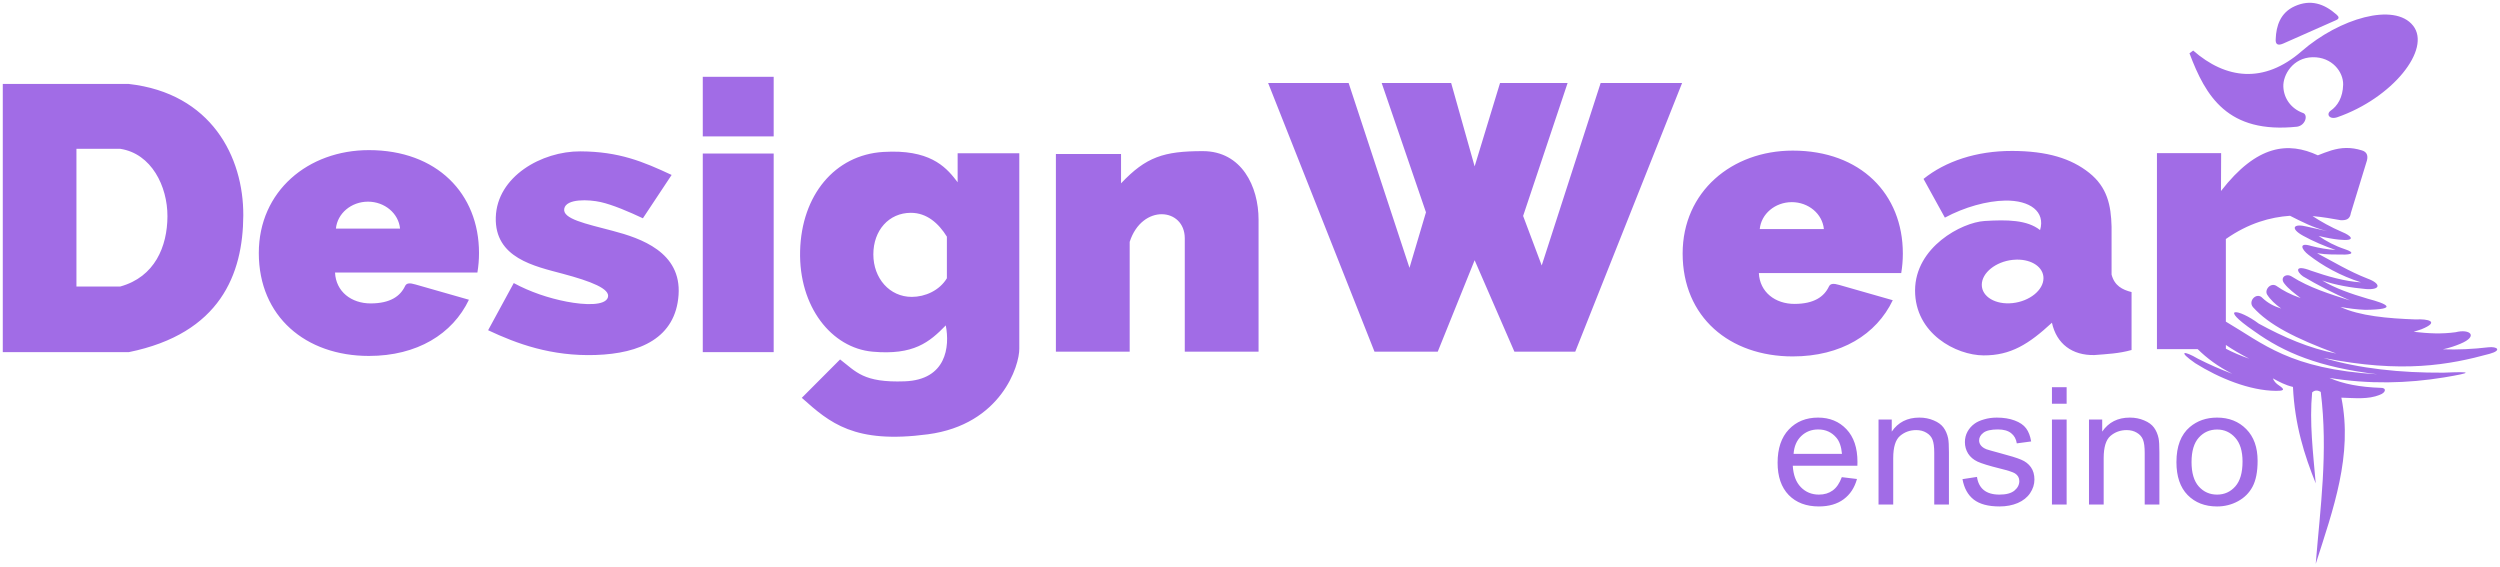
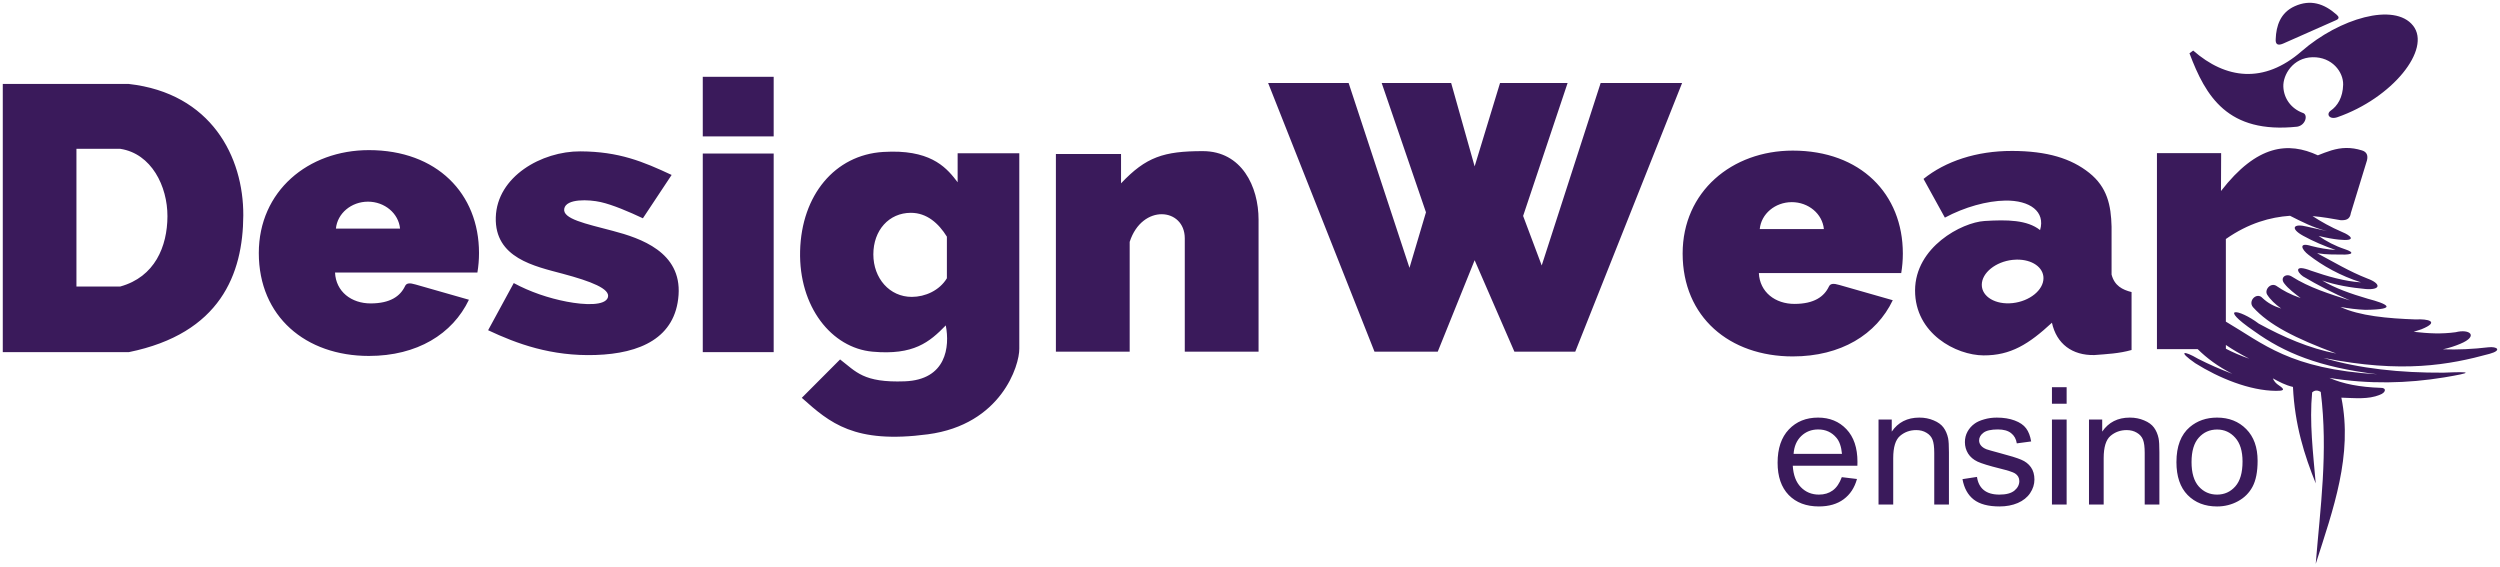
<svg xmlns="http://www.w3.org/2000/svg" width="900" height="204" viewBox="0 0 238.125 53.975" version="1.1" id="svg1" xml:space="preserve">
  <defs id="defs1" />
  <g id="layer1">
-     <path id="rect9" style="opacity:1;fill:#a16ce6;fill-opacity:1;stroke-width:1.296" d="M 0.265,7.997 V 33.542 H 12.267 C 20.984,31.767 23.149,26.1 23.174,20.52 23.2,14.94 20.117,8.882 12.267,7.997 Z m 7.016,6.179 h 4.176 c 2.97,0.454 4.501,3.564 4.492,6.429 -0.01,2.864 -1.194,5.773 -4.492,6.684 H 7.281 Z m 93.293,0.491 v 18.83 h 7.028 V 23.038 c 1.188,-3.662 5.245,-3.246 5.248,-0.34 v 10.799 h 7.028 V 20.922 c 8.8e-4,-3.157 -1.605,-6.529 -5.318,-6.527 -3.713,0.002 -5.4,0.55 -7.781,3.068 v -2.796 z m -39.339,6.125 2.738,-4.129 c -2.727,-1.274 -5.009,-2.228 -8.694,-2.246 -3.685,-0.018 -7.94,2.396 -8.055,6.284 -0.115,3.888 3.706,4.658 6.389,5.377 2.683,0.718 4.539,1.434 4.29,2.246 -0.25,0.812 -2.201,0.74 -3.925,0.408 -1.724,-0.332 -3.504,-0.933 -5.043,-1.77 l -2.442,4.492 c 2.726,1.284 6.006,2.499 10.245,2.359 4.24,-0.14 7.609,-1.625 7.895,-5.717 0.286,-4.092 -3.623,-5.41 -6.252,-6.103 -2.629,-0.693 -4.824,-1.147 -4.636,-2.119 0.188,-0.972 2.334,-0.881 3.473,-0.626 1.139,0.255 2.703,0.925 4.016,1.543 z M 84.943,14.443 c -0.264,0.002 -0.54,0.012 -0.827,0.03 -4.605,0.289 -7.772,4.121 -7.906,9.432 -0.134,5.311 2.995,9.244 6.906,9.593 3.911,0.349 5.405,-0.901 6.97,-2.503 0.396,2.04 0.052,5.177 -3.904,5.326 -3.956,0.148 -4.638,-0.921 -6.164,-2.085 l -3.647,3.657 c 2.677,2.392 5.007,4.405 12.008,3.475 7.001,-0.93 8.73,-6.572 8.709,-8.159 V 14.601 h -5.873 v 2.759 C 90.257,16.103 88.902,14.411 84.943,14.443 Z m 1.828,5.828 c 1.505,0 2.63,0.995 3.42,2.271 v 3.962 c -0.705,1.164 -2.062,1.774 -3.346,1.775 -2.108,-2.78e-4 -3.659,-1.763 -3.659,-4.05 9e-5,-2.286 1.476,-3.959 3.584,-3.959 z M 66.939,14.622 h 6.754 V 33.542 h -6.754 z m 0,-7.305 h 6.754 v 5.672 h -6.754 z m 124.699,7.06 c -3.373,-0.008 -6.334,0.982 -8.422,2.663 l 2.033,3.689 c 1.89,-1.012 4.015,-1.597 5.76,-1.624 2.342,-0.035 3.832,1.051 3.308,2.811 -1.227,-0.974 -3.13,-1.001 -5.292,-0.866 -2.162,0.135 -6.603,2.479 -6.615,6.609 -0.012,4.131 3.926,6.178 6.518,6.192 2.592,0.014 4.318,-1.076 6.519,-3.112 0.438,2.009 1.929,3.123 4.034,3.08 1.183,-0.093 2.366,-0.143 3.55,-0.482 v -5.518 c -0.873,-0.218 -1.628,-0.602 -1.904,-1.668 v -4.556 c -0.048,-2.051 -0.416,-3.767 -2.13,-5.133 -1.714,-1.366 -3.985,-2.078 -7.357,-2.086 z m 0.449,10.351 a 2.036,2.971 78.249 0 1 2.554,1.765 2.036,2.971 78.249 0 1 -2.938,2.377 2.036,2.971 78.249 0 1 -2.938,-1.741 2.036,2.971 78.249 0 1 2.938,-2.377 2.036,2.971 78.249 0 1 0.384,-0.024 z M 35.139,14.299 c -5.792,2e-6 -10.488,3.907 -10.488,9.802 0,6.055 4.469,9.802 10.488,9.802 4.592,0 7.968,-2.087 9.527,-5.353 l -5.074,-1.449 c -0.584,-0.178 -0.878,-0.138 -1.009,0.148 -0.459,0.965 -1.407,1.644 -3.261,1.652 -1.855,0.008 -3.327,-1.126 -3.41,-2.939 h 13.56 c 0.1,-0.598 0.154,-1.219 0.154,-1.861 0,-5.67 -4.018,-9.802 -10.488,-9.802 z m -0.092,4.909 a 3.07,2.81 0 0 1 3.058,2.566 h -6.109 a 3.07,2.81 0 0 1 3.051,-2.566 z M 170.759,14.345 c -5.792,2e-6 -10.488,3.907 -10.488,9.802 0,6.055 4.469,9.802 10.488,9.802 4.592,0 7.968,-2.087 9.527,-5.353 l -5.074,-1.449 c -0.584,-0.178 -0.878,-0.138 -1.009,0.148 -0.459,0.965 -1.407,1.644 -3.261,1.652 -1.855,0.008 -3.327,-1.126 -3.41,-2.939 h 13.56 c 0.1,-0.598 0.154,-1.219 0.154,-1.861 0,-5.67 -4.018,-9.802 -10.488,-9.802 z m -0.092,4.909 a 3.07,2.81 0 0 1 3.058,2.566 h -6.109 a 3.07,2.81 0 0 1 3.051,-2.566 z M 120.79,7.907 h 7.667 l 5.796,17.605 1.571,-5.291 -4.218,-12.313 h 6.617 l 2.236,7.94 2.419,-7.94 h 6.435 l -4.236,12.66 1.771,4.718 5.613,-17.378 h 7.758 L 150.043,33.497 h -5.796 l -3.788,-8.712 -3.514,8.712 h -6.024 z m 96.666,-3.75 5.056,-2.238 c 0.328,-0.144 0.285,-0.318 0.047,-0.526 -1.202,-1.061 -2.488,-1.472 -3.982,-0.802 -1.373,0.616 -1.772,1.873 -1.815,3.127 -0.037,0.486 0.172,0.659 0.694,0.439 z m 6.033,9.937 c -1.012,0.01 -1.857,0.365 -2.712,0.7 -2.805,-1.297 -5.782,-1.049 -9.229,3.401 l 0.016,-3.61 h -6.115 v 18.673 h 3.884 c 0.875,0.867 1.945,1.661 3.3,2.349 -1.138,-0.422 -2.224,-0.901 -3.262,-1.431 -1.398,-0.821 -1.962,-0.748 -0.274,0.419 2.255,1.418 5.182,2.616 7.688,2.634 0.66,0.005 0.981,-0.069 0.269,-0.53 -0.259,-0.168 -0.447,-0.375 -0.566,-0.66 0.593,0.318 1.176,0.645 1.917,0.816 0.172,3.647 1.092,6.499 2.168,9.188 -0.25,-2.904 -0.613,-5.82 -0.342,-8.666 0.25,-0.229 0.526,-0.224 0.821,-0.045 0.715,5.764 -0.047,11.014 -0.479,16.38 1.657,-5.189 3.551,-10.353 2.442,-15.835 1.262,0.037 2.563,0.185 3.651,-0.267 0.605,-0.212 0.684,-0.688 0.074,-0.67 -1.935,-0.063 -3.569,-0.369 -4.866,-0.946 3.787,0.618 7.417,0.53 10.939,-0.047 2.76,-0.463 2.703,-0.57 -0.067,-0.45 -4.127,0.021 -7.983,-0.382 -11.443,-1.408 7.522,1.505 12.023,0.654 15.828,-0.387 1.214,-0.332 0.724,-0.722 -0.12,-0.622 -1.452,0.171 -2.902,0.241 -4.322,0.192 0.607,-0.133 1.158,-0.315 1.654,-0.524 1.772,-0.734 0.914,-1.452 -0.444,-1.104 -1.357,0.184 -2.542,0.122 -3.994,-0.039 l 0.736,-0.242 c 1.818,-0.734 0.6,-1.005 -0.541,-0.937 -2.666,-0.091 -5.366,-0.335 -7.178,-1.192 0.773,0.143 1.577,0.247 2.384,0.278 3.227,-0.037 2.011,-0.591 0.223,-1.058 -1.616,-0.474 -3.148,-1.011 -4.341,-1.739 1.291,0.446 2.767,0.69 4.141,0.814 1.474,0.115 1.487,-0.518 0.162,-1 -1.747,-0.683 -3.17,-1.559 -4.791,-2.412 1.006,0.162 1.621,0.107 2.326,0.13 1.013,0.033 1.339,-0.178 0.309,-0.518 -0.918,-0.303 -1.743,-0.74 -2.489,-1.256 0.783,0.19 1.403,0.297 1.918,0.35 1.804,0.186 1.148,-0.396 0.323,-0.725 -1.085,-0.467 -1.996,-0.98 -2.818,-1.515 0.998,0.086 1.898,0.252 2.668,0.388 0.47,0.021 0.896,-0.036 0.984,-0.69 l 1.533,-5.005 c 0.117,-0.483 -0.026,-0.806 -0.468,-0.946 -0.545,-0.172 -1.039,-0.24 -1.499,-0.235 z m -5.361,6.461 c 1.115,0.565 2.224,1.143 3.541,1.463 l -1.909,-0.429 c -1.352,-0.344 -1.642,0.181 -0.381,0.871 0.954,0.529 2.015,0.972 3.089,1.35 -0.798,-0.046 -1.566,-0.189 -2.319,-0.38 -1.269,-0.394 -0.912,0.352 -0.253,0.85 1.33,1.039 3.034,1.992 4.99,2.615 -1.559,-0.096 -3.183,-0.57 -4.746,-1.107 -1.67,-0.647 -1.372,0.129 -0.774,0.539 1.392,0.829 2.951,1.631 4.47,2.292 -1.936,-0.617 -3.882,-1.217 -5.568,-2.292 -0.54,-0.323 -1.132,0.123 -0.685,0.681 0.397,0.521 0.991,0.944 1.552,1.384 -1.052,-0.371 -1.696,-0.741 -2.236,-1.112 -0.565,-0.451 -1.232,0.285 -0.959,0.771 0.308,0.493 0.78,0.931 1.346,1.339 -0.744,-0.239 -1.268,-0.52 -1.797,-1.016 -0.527,-0.574 -1.398,0.278 -0.89,0.885 1.521,1.69 4.005,2.955 7.935,4.418 -2.589,-0.493 -5.06,-1.582 -7.384,-2.849 -1.903,-1.438 -3.948,-1.697 -0.452,0.707 2.899,2.085 6.178,3.436 11.737,4.115 -8.34,-0.501 -10.863,-2.929 -14.422,-5.014 v -7.871 c 2.174,-1.521 4.254,-2.085 6.112,-2.212 z m -6.112,12.303 c 0.671,0.455 1.379,0.871 2.226,1.309 -0.853,-0.292 -1.567,-0.609 -2.226,-0.95 z m -3.114,-28.041 c 3.094,2.705 6.724,3.201 10.326,0.064 3.603,-3.136 8.848,-4.673 10.617,-2.438 1.769,2.235 -1.958,6.901 -7.228,8.727 -0.753,0.246 -1.055,-0.293 -0.645,-0.61 0.686,-0.465 1.183,-1.289 1.213,-2.495 0.029,-1.206 -1.053,-2.653 -2.916,-2.614 -1.863,0.039 -2.827,1.675 -2.781,2.808 0.046,1.133 0.755,2.091 1.851,2.495 0.523,0.139 0.296,1.171 -0.53,1.313 -6.63,0.7 -8.719,-2.889 -10.262,-6.994 z m -33.47,40.632 1.445,0.175 c -0.228,0.829 -0.65,1.471 -1.267,1.929 -0.616,0.457 -1.404,0.686 -2.362,0.686 -1.207,0 -2.165,-0.363 -2.875,-1.09 -0.705,-0.732 -1.057,-1.756 -1.057,-3.073 0,-1.362 0.357,-2.419 1.072,-3.172 0.715,-0.752 1.642,-1.128 2.782,-1.128 1.103,0 2.005,0.369 2.704,1.106 0.699,0.737 1.049,1.774 1.049,3.111 0,0.081 -0.003,0.203 -0.008,0.366 h -6.154 c 0.052,0.89 0.308,1.571 0.769,2.043 0.461,0.473 1.036,0.709 1.725,0.709 0.513,0 0.951,-0.132 1.313,-0.396 0.363,-0.264 0.65,-0.686 0.863,-1.266 z m -4.592,-2.219 h 4.608 c -0.062,-0.681 -0.238,-1.192 -0.528,-1.532 -0.446,-0.529 -1.023,-0.793 -1.733,-0.793 -0.642,0 -1.184,0.211 -1.624,0.633 -0.435,0.422 -0.676,0.986 -0.723,1.693 z m 8.09,4.826 v -8.097 h 1.259 v 1.151 c 0.606,-0.889 1.482,-1.334 2.626,-1.334 0.497,0 0.953,0.089 1.368,0.267 0.42,0.173 0.733,0.402 0.94,0.686 0.207,0.285 0.352,0.623 0.435,1.014 0.052,0.254 0.078,0.699 0.078,1.334 v 4.979 h -1.399 v -4.925 c 0,-0.559 -0.054,-0.976 -0.163,-1.25 -0.109,-0.28 -0.303,-0.501 -0.583,-0.663 -0.275,-0.168 -0.598,-0.252 -0.971,-0.252 -0.596,0 -1.111,0.186 -1.546,0.557 -0.43,0.371 -0.645,1.075 -0.645,2.112 v 4.422 z m 7.994,-2.417 1.383,-0.213 c 0.078,0.544 0.293,0.961 0.645,1.25 0.357,0.29 0.855,0.435 1.492,0.435 0.642,0 1.119,-0.127 1.43,-0.381 0.311,-0.259 0.466,-0.562 0.466,-0.907 0,-0.31 -0.137,-0.554 -0.412,-0.732 -0.192,-0.122 -0.668,-0.277 -1.43,-0.465 -1.026,-0.254 -1.738,-0.473 -2.137,-0.656 -0.394,-0.188 -0.694,-0.445 -0.901,-0.77 -0.202,-0.33 -0.303,-0.694 -0.303,-1.09 0,-0.361 0.083,-0.694 0.249,-0.999 0.171,-0.31 0.401,-0.567 0.692,-0.77 0.218,-0.158 0.513,-0.29 0.886,-0.396 0.378,-0.112 0.782,-0.168 1.212,-0.168 0.648,0 1.215,0.092 1.702,0.274 0.492,0.183 0.855,0.432 1.088,0.747 0.233,0.31 0.394,0.727 0.482,1.25 l -1.368,0.183 c -0.062,-0.417 -0.243,-0.742 -0.544,-0.976 -0.295,-0.234 -0.715,-0.351 -1.259,-0.351 -0.642,0 -1.101,0.104 -1.375,0.313 -0.275,0.208 -0.412,0.452 -0.412,0.732 0,0.178 0.057,0.338 0.171,0.48 0.114,0.147 0.293,0.269 0.536,0.366 0.14,0.051 0.552,0.168 1.236,0.351 0.989,0.259 1.678,0.473 2.067,0.64 0.394,0.163 0.702,0.402 0.925,0.717 0.223,0.315 0.334,0.707 0.334,1.174 0,0.457 -0.137,0.889 -0.412,1.296 -0.269,0.402 -0.66,0.714 -1.173,0.938 -0.513,0.219 -1.093,0.328 -1.741,0.328 -1.072,0 -1.891,-0.219 -2.455,-0.656 -0.559,-0.437 -0.917,-1.085 -1.072,-1.944 z m 8.524,-7.182 v -1.578 h 1.399 v 1.578 z m 0,9.599 v -8.097 h 1.399 v 8.097 z m 3.528,0 v -8.097 h 1.259 v 1.151 c 0.606,-0.889 1.482,-1.334 2.626,-1.334 0.497,0 0.953,0.089 1.368,0.267 0.42,0.173 0.733,0.402 0.94,0.686 0.207,0.285 0.352,0.623 0.435,1.014 0.052,0.254 0.078,0.699 0.078,1.334 v 4.979 h -1.399 v -4.925 c 0,-0.559 -0.054,-0.976 -0.163,-1.25 -0.109,-0.28 -0.303,-0.501 -0.583,-0.663 -0.275,-0.168 -0.598,-0.252 -0.971,-0.252 -0.596,0 -1.111,0.186 -1.546,0.557 -0.43,0.371 -0.645,1.075 -0.645,2.112 v 4.422 z m 8.33,-4.048 c 0,-1.499 0.425,-2.61 1.274,-3.332 0.71,-0.6 1.575,-0.9 2.595,-0.9 1.134,0 2.062,0.366 2.782,1.098 0.72,0.727 1.08,1.733 1.08,3.019 0,1.042 -0.161,1.863 -0.482,2.463 -0.316,0.595 -0.78,1.057 -1.391,1.388 -0.606,0.33 -1.269,0.496 -1.989,0.496 -1.155,0 -2.09,-0.363 -2.805,-1.09 -0.71,-0.727 -1.065,-1.774 -1.065,-3.141 z m 1.438,0 c 0,1.037 0.231,1.815 0.692,2.333 0.461,0.513 1.041,0.77 1.741,0.77 0.694,0 1.272,-0.259 1.733,-0.778 0.461,-0.518 0.692,-1.309 0.692,-2.371 0,-1.001 -0.233,-1.759 -0.699,-2.272 -0.461,-0.518 -1.036,-0.778 -1.725,-0.778 -0.699,0 -1.28,0.257 -1.741,0.77 -0.461,0.513 -0.692,1.289 -0.692,2.325 z" />
+     <path id="rect9" style="opacity:1;fill:#3A1A5B;fill-opacity:1;stroke-width:1.296" d="M 0.265,7.997 V 33.542 H 12.267 C 20.984,31.767 23.149,26.1 23.174,20.52 23.2,14.94 20.117,8.882 12.267,7.997 Z m 7.016,6.179 h 4.176 c 2.97,0.454 4.501,3.564 4.492,6.429 -0.01,2.864 -1.194,5.773 -4.492,6.684 H 7.281 Z m 93.293,0.491 v 18.83 h 7.028 V 23.038 c 1.188,-3.662 5.245,-3.246 5.248,-0.34 v 10.799 h 7.028 V 20.922 c 8.8e-4,-3.157 -1.605,-6.529 -5.318,-6.527 -3.713,0.002 -5.4,0.55 -7.781,3.068 v -2.796 z m -39.339,6.125 2.738,-4.129 c -2.727,-1.274 -5.009,-2.228 -8.694,-2.246 -3.685,-0.018 -7.94,2.396 -8.055,6.284 -0.115,3.888 3.706,4.658 6.389,5.377 2.683,0.718 4.539,1.434 4.29,2.246 -0.25,0.812 -2.201,0.74 -3.925,0.408 -1.724,-0.332 -3.504,-0.933 -5.043,-1.77 l -2.442,4.492 c 2.726,1.284 6.006,2.499 10.245,2.359 4.24,-0.14 7.609,-1.625 7.895,-5.717 0.286,-4.092 -3.623,-5.41 -6.252,-6.103 -2.629,-0.693 -4.824,-1.147 -4.636,-2.119 0.188,-0.972 2.334,-0.881 3.473,-0.626 1.139,0.255 2.703,0.925 4.016,1.543 z M 84.943,14.443 c -0.264,0.002 -0.54,0.012 -0.827,0.03 -4.605,0.289 -7.772,4.121 -7.906,9.432 -0.134,5.311 2.995,9.244 6.906,9.593 3.911,0.349 5.405,-0.901 6.97,-2.503 0.396,2.04 0.052,5.177 -3.904,5.326 -3.956,0.148 -4.638,-0.921 -6.164,-2.085 l -3.647,3.657 c 2.677,2.392 5.007,4.405 12.008,3.475 7.001,-0.93 8.73,-6.572 8.709,-8.159 V 14.601 h -5.873 v 2.759 C 90.257,16.103 88.902,14.411 84.943,14.443 Z m 1.828,5.828 c 1.505,0 2.63,0.995 3.42,2.271 v 3.962 c -0.705,1.164 -2.062,1.774 -3.346,1.775 -2.108,-2.78e-4 -3.659,-1.763 -3.659,-4.05 9e-5,-2.286 1.476,-3.959 3.584,-3.959 z M 66.939,14.622 h 6.754 V 33.542 h -6.754 z m 0,-7.305 h 6.754 v 5.672 h -6.754 z m 124.699,7.06 c -3.373,-0.008 -6.334,0.982 -8.422,2.663 l 2.033,3.689 c 1.89,-1.012 4.015,-1.597 5.76,-1.624 2.342,-0.035 3.832,1.051 3.308,2.811 -1.227,-0.974 -3.13,-1.001 -5.292,-0.866 -2.162,0.135 -6.603,2.479 -6.615,6.609 -0.012,4.131 3.926,6.178 6.518,6.192 2.592,0.014 4.318,-1.076 6.519,-3.112 0.438,2.009 1.929,3.123 4.034,3.08 1.183,-0.093 2.366,-0.143 3.55,-0.482 v -5.518 c -0.873,-0.218 -1.628,-0.602 -1.904,-1.668 v -4.556 c -0.048,-2.051 -0.416,-3.767 -2.13,-5.133 -1.714,-1.366 -3.985,-2.078 -7.357,-2.086 z m 0.449,10.351 a 2.036,2.971 78.249 0 1 2.554,1.765 2.036,2.971 78.249 0 1 -2.938,2.377 2.036,2.971 78.249 0 1 -2.938,-1.741 2.036,2.971 78.249 0 1 2.938,-2.377 2.036,2.971 78.249 0 1 0.384,-0.024 z M 35.139,14.299 c -5.792,2e-6 -10.488,3.907 -10.488,9.802 0,6.055 4.469,9.802 10.488,9.802 4.592,0 7.968,-2.087 9.527,-5.353 l -5.074,-1.449 c -0.584,-0.178 -0.878,-0.138 -1.009,0.148 -0.459,0.965 -1.407,1.644 -3.261,1.652 -1.855,0.008 -3.327,-1.126 -3.41,-2.939 h 13.56 c 0.1,-0.598 0.154,-1.219 0.154,-1.861 0,-5.67 -4.018,-9.802 -10.488,-9.802 z m -0.092,4.909 a 3.07,2.81 0 0 1 3.058,2.566 h -6.109 a 3.07,2.81 0 0 1 3.051,-2.566 z M 170.759,14.345 c -5.792,2e-6 -10.488,3.907 -10.488,9.802 0,6.055 4.469,9.802 10.488,9.802 4.592,0 7.968,-2.087 9.527,-5.353 l -5.074,-1.449 c -0.584,-0.178 -0.878,-0.138 -1.009,0.148 -0.459,0.965 -1.407,1.644 -3.261,1.652 -1.855,0.008 -3.327,-1.126 -3.41,-2.939 h 13.56 c 0.1,-0.598 0.154,-1.219 0.154,-1.861 0,-5.67 -4.018,-9.802 -10.488,-9.802 z m -0.092,4.909 a 3.07,2.81 0 0 1 3.058,2.566 h -6.109 a 3.07,2.81 0 0 1 3.051,-2.566 z M 120.79,7.907 h 7.667 l 5.796,17.605 1.571,-5.291 -4.218,-12.313 h 6.617 l 2.236,7.94 2.419,-7.94 h 6.435 l -4.236,12.66 1.771,4.718 5.613,-17.378 h 7.758 L 150.043,33.497 h -5.796 l -3.788,-8.712 -3.514,8.712 h -6.024 z m 96.666,-3.75 5.056,-2.238 c 0.328,-0.144 0.285,-0.318 0.047,-0.526 -1.202,-1.061 -2.488,-1.472 -3.982,-0.802 -1.373,0.616 -1.772,1.873 -1.815,3.127 -0.037,0.486 0.172,0.659 0.694,0.439 z m 6.033,9.937 c -1.012,0.01 -1.857,0.365 -2.712,0.7 -2.805,-1.297 -5.782,-1.049 -9.229,3.401 l 0.016,-3.61 h -6.115 v 18.673 h 3.884 c 0.875,0.867 1.945,1.661 3.3,2.349 -1.138,-0.422 -2.224,-0.901 -3.262,-1.431 -1.398,-0.821 -1.962,-0.748 -0.274,0.419 2.255,1.418 5.182,2.616 7.688,2.634 0.66,0.005 0.981,-0.069 0.269,-0.53 -0.259,-0.168 -0.447,-0.375 -0.566,-0.66 0.593,0.318 1.176,0.645 1.917,0.816 0.172,3.647 1.092,6.499 2.168,9.188 -0.25,-2.904 -0.613,-5.82 -0.342,-8.666 0.25,-0.229 0.526,-0.224 0.821,-0.045 0.715,5.764 -0.047,11.014 -0.479,16.38 1.657,-5.189 3.551,-10.353 2.442,-15.835 1.262,0.037 2.563,0.185 3.651,-0.267 0.605,-0.212 0.684,-0.688 0.074,-0.67 -1.935,-0.063 -3.569,-0.369 -4.866,-0.946 3.787,0.618 7.417,0.53 10.939,-0.047 2.76,-0.463 2.703,-0.57 -0.067,-0.45 -4.127,0.021 -7.983,-0.382 -11.443,-1.408 7.522,1.505 12.023,0.654 15.828,-0.387 1.214,-0.332 0.724,-0.722 -0.12,-0.622 -1.452,0.171 -2.902,0.241 -4.322,0.192 0.607,-0.133 1.158,-0.315 1.654,-0.524 1.772,-0.734 0.914,-1.452 -0.444,-1.104 -1.357,0.184 -2.542,0.122 -3.994,-0.039 l 0.736,-0.242 c 1.818,-0.734 0.6,-1.005 -0.541,-0.937 -2.666,-0.091 -5.366,-0.335 -7.178,-1.192 0.773,0.143 1.577,0.247 2.384,0.278 3.227,-0.037 2.011,-0.591 0.223,-1.058 -1.616,-0.474 -3.148,-1.011 -4.341,-1.739 1.291,0.446 2.767,0.69 4.141,0.814 1.474,0.115 1.487,-0.518 0.162,-1 -1.747,-0.683 -3.17,-1.559 -4.791,-2.412 1.006,0.162 1.621,0.107 2.326,0.13 1.013,0.033 1.339,-0.178 0.309,-0.518 -0.918,-0.303 -1.743,-0.74 -2.489,-1.256 0.783,0.19 1.403,0.297 1.918,0.35 1.804,0.186 1.148,-0.396 0.323,-0.725 -1.085,-0.467 -1.996,-0.98 -2.818,-1.515 0.998,0.086 1.898,0.252 2.668,0.388 0.47,0.021 0.896,-0.036 0.984,-0.69 l 1.533,-5.005 c 0.117,-0.483 -0.026,-0.806 -0.468,-0.946 -0.545,-0.172 -1.039,-0.24 -1.499,-0.235 z m -5.361,6.461 c 1.115,0.565 2.224,1.143 3.541,1.463 l -1.909,-0.429 c -1.352,-0.344 -1.642,0.181 -0.381,0.871 0.954,0.529 2.015,0.972 3.089,1.35 -0.798,-0.046 -1.566,-0.189 -2.319,-0.38 -1.269,-0.394 -0.912,0.352 -0.253,0.85 1.33,1.039 3.034,1.992 4.99,2.615 -1.559,-0.096 -3.183,-0.57 -4.746,-1.107 -1.67,-0.647 -1.372,0.129 -0.774,0.539 1.392,0.829 2.951,1.631 4.47,2.292 -1.936,-0.617 -3.882,-1.217 -5.568,-2.292 -0.54,-0.323 -1.132,0.123 -0.685,0.681 0.397,0.521 0.991,0.944 1.552,1.384 -1.052,-0.371 -1.696,-0.741 -2.236,-1.112 -0.565,-0.451 -1.232,0.285 -0.959,0.771 0.308,0.493 0.78,0.931 1.346,1.339 -0.744,-0.239 -1.268,-0.52 -1.797,-1.016 -0.527,-0.574 -1.398,0.278 -0.89,0.885 1.521,1.69 4.005,2.955 7.935,4.418 -2.589,-0.493 -5.06,-1.582 -7.384,-2.849 -1.903,-1.438 -3.948,-1.697 -0.452,0.707 2.899,2.085 6.178,3.436 11.737,4.115 -8.34,-0.501 -10.863,-2.929 -14.422,-5.014 v -7.871 c 2.174,-1.521 4.254,-2.085 6.112,-2.212 z m -6.112,12.303 c 0.671,0.455 1.379,0.871 2.226,1.309 -0.853,-0.292 -1.567,-0.609 -2.226,-0.95 z m -3.114,-28.041 c 3.094,2.705 6.724,3.201 10.326,0.064 3.603,-3.136 8.848,-4.673 10.617,-2.438 1.769,2.235 -1.958,6.901 -7.228,8.727 -0.753,0.246 -1.055,-0.293 -0.645,-0.61 0.686,-0.465 1.183,-1.289 1.213,-2.495 0.029,-1.206 -1.053,-2.653 -2.916,-2.614 -1.863,0.039 -2.827,1.675 -2.781,2.808 0.046,1.133 0.755,2.091 1.851,2.495 0.523,0.139 0.296,1.171 -0.53,1.313 -6.63,0.7 -8.719,-2.889 -10.262,-6.994 z m -33.47,40.632 1.445,0.175 c -0.228,0.829 -0.65,1.471 -1.267,1.929 -0.616,0.457 -1.404,0.686 -2.362,0.686 -1.207,0 -2.165,-0.363 -2.875,-1.09 -0.705,-0.732 -1.057,-1.756 -1.057,-3.073 0,-1.362 0.357,-2.419 1.072,-3.172 0.715,-0.752 1.642,-1.128 2.782,-1.128 1.103,0 2.005,0.369 2.704,1.106 0.699,0.737 1.049,1.774 1.049,3.111 0,0.081 -0.003,0.203 -0.008,0.366 h -6.154 c 0.052,0.89 0.308,1.571 0.769,2.043 0.461,0.473 1.036,0.709 1.725,0.709 0.513,0 0.951,-0.132 1.313,-0.396 0.363,-0.264 0.65,-0.686 0.863,-1.266 z m -4.592,-2.219 h 4.608 c -0.062,-0.681 -0.238,-1.192 -0.528,-1.532 -0.446,-0.529 -1.023,-0.793 -1.733,-0.793 -0.642,0 -1.184,0.211 -1.624,0.633 -0.435,0.422 -0.676,0.986 -0.723,1.693 z m 8.09,4.826 v -8.097 h 1.259 v 1.151 c 0.606,-0.889 1.482,-1.334 2.626,-1.334 0.497,0 0.953,0.089 1.368,0.267 0.42,0.173 0.733,0.402 0.94,0.686 0.207,0.285 0.352,0.623 0.435,1.014 0.052,0.254 0.078,0.699 0.078,1.334 v 4.979 h -1.399 v -4.925 c 0,-0.559 -0.054,-0.976 -0.163,-1.25 -0.109,-0.28 -0.303,-0.501 -0.583,-0.663 -0.275,-0.168 -0.598,-0.252 -0.971,-0.252 -0.596,0 -1.111,0.186 -1.546,0.557 -0.43,0.371 -0.645,1.075 -0.645,2.112 v 4.422 z m 7.994,-2.417 1.383,-0.213 c 0.078,0.544 0.293,0.961 0.645,1.25 0.357,0.29 0.855,0.435 1.492,0.435 0.642,0 1.119,-0.127 1.43,-0.381 0.311,-0.259 0.466,-0.562 0.466,-0.907 0,-0.31 -0.137,-0.554 -0.412,-0.732 -0.192,-0.122 -0.668,-0.277 -1.43,-0.465 -1.026,-0.254 -1.738,-0.473 -2.137,-0.656 -0.394,-0.188 -0.694,-0.445 -0.901,-0.77 -0.202,-0.33 -0.303,-0.694 -0.303,-1.09 0,-0.361 0.083,-0.694 0.249,-0.999 0.171,-0.31 0.401,-0.567 0.692,-0.77 0.218,-0.158 0.513,-0.29 0.886,-0.396 0.378,-0.112 0.782,-0.168 1.212,-0.168 0.648,0 1.215,0.092 1.702,0.274 0.492,0.183 0.855,0.432 1.088,0.747 0.233,0.31 0.394,0.727 0.482,1.25 l -1.368,0.183 c -0.062,-0.417 -0.243,-0.742 -0.544,-0.976 -0.295,-0.234 -0.715,-0.351 -1.259,-0.351 -0.642,0 -1.101,0.104 -1.375,0.313 -0.275,0.208 -0.412,0.452 -0.412,0.732 0,0.178 0.057,0.338 0.171,0.48 0.114,0.147 0.293,0.269 0.536,0.366 0.14,0.051 0.552,0.168 1.236,0.351 0.989,0.259 1.678,0.473 2.067,0.64 0.394,0.163 0.702,0.402 0.925,0.717 0.223,0.315 0.334,0.707 0.334,1.174 0,0.457 -0.137,0.889 -0.412,1.296 -0.269,0.402 -0.66,0.714 -1.173,0.938 -0.513,0.219 -1.093,0.328 -1.741,0.328 -1.072,0 -1.891,-0.219 -2.455,-0.656 -0.559,-0.437 -0.917,-1.085 -1.072,-1.944 z m 8.524,-7.182 v -1.578 h 1.399 v 1.578 z m 0,9.599 v -8.097 h 1.399 v 8.097 z m 3.528,0 v -8.097 h 1.259 v 1.151 c 0.606,-0.889 1.482,-1.334 2.626,-1.334 0.497,0 0.953,0.089 1.368,0.267 0.42,0.173 0.733,0.402 0.94,0.686 0.207,0.285 0.352,0.623 0.435,1.014 0.052,0.254 0.078,0.699 0.078,1.334 v 4.979 h -1.399 v -4.925 c 0,-0.559 -0.054,-0.976 -0.163,-1.25 -0.109,-0.28 -0.303,-0.501 -0.583,-0.663 -0.275,-0.168 -0.598,-0.252 -0.971,-0.252 -0.596,0 -1.111,0.186 -1.546,0.557 -0.43,0.371 -0.645,1.075 -0.645,2.112 v 4.422 z m 8.33,-4.048 c 0,-1.499 0.425,-2.61 1.274,-3.332 0.71,-0.6 1.575,-0.9 2.595,-0.9 1.134,0 2.062,0.366 2.782,1.098 0.72,0.727 1.08,1.733 1.08,3.019 0,1.042 -0.161,1.863 -0.482,2.463 -0.316,0.595 -0.78,1.057 -1.391,1.388 -0.606,0.33 -1.269,0.496 -1.989,0.496 -1.155,0 -2.09,-0.363 -2.805,-1.09 -0.71,-0.727 -1.065,-1.774 -1.065,-3.141 z m 1.438,0 c 0,1.037 0.231,1.815 0.692,2.333 0.461,0.513 1.041,0.77 1.741,0.77 0.694,0 1.272,-0.259 1.733,-0.778 0.461,-0.518 0.692,-1.309 0.692,-2.371 0,-1.001 -0.233,-1.759 -0.699,-2.272 -0.461,-0.518 -1.036,-0.778 -1.725,-0.778 -0.699,0 -1.28,0.257 -1.741,0.77 -0.461,0.513 -0.692,1.289 -0.692,2.325 z" />
  </g>
</svg>
